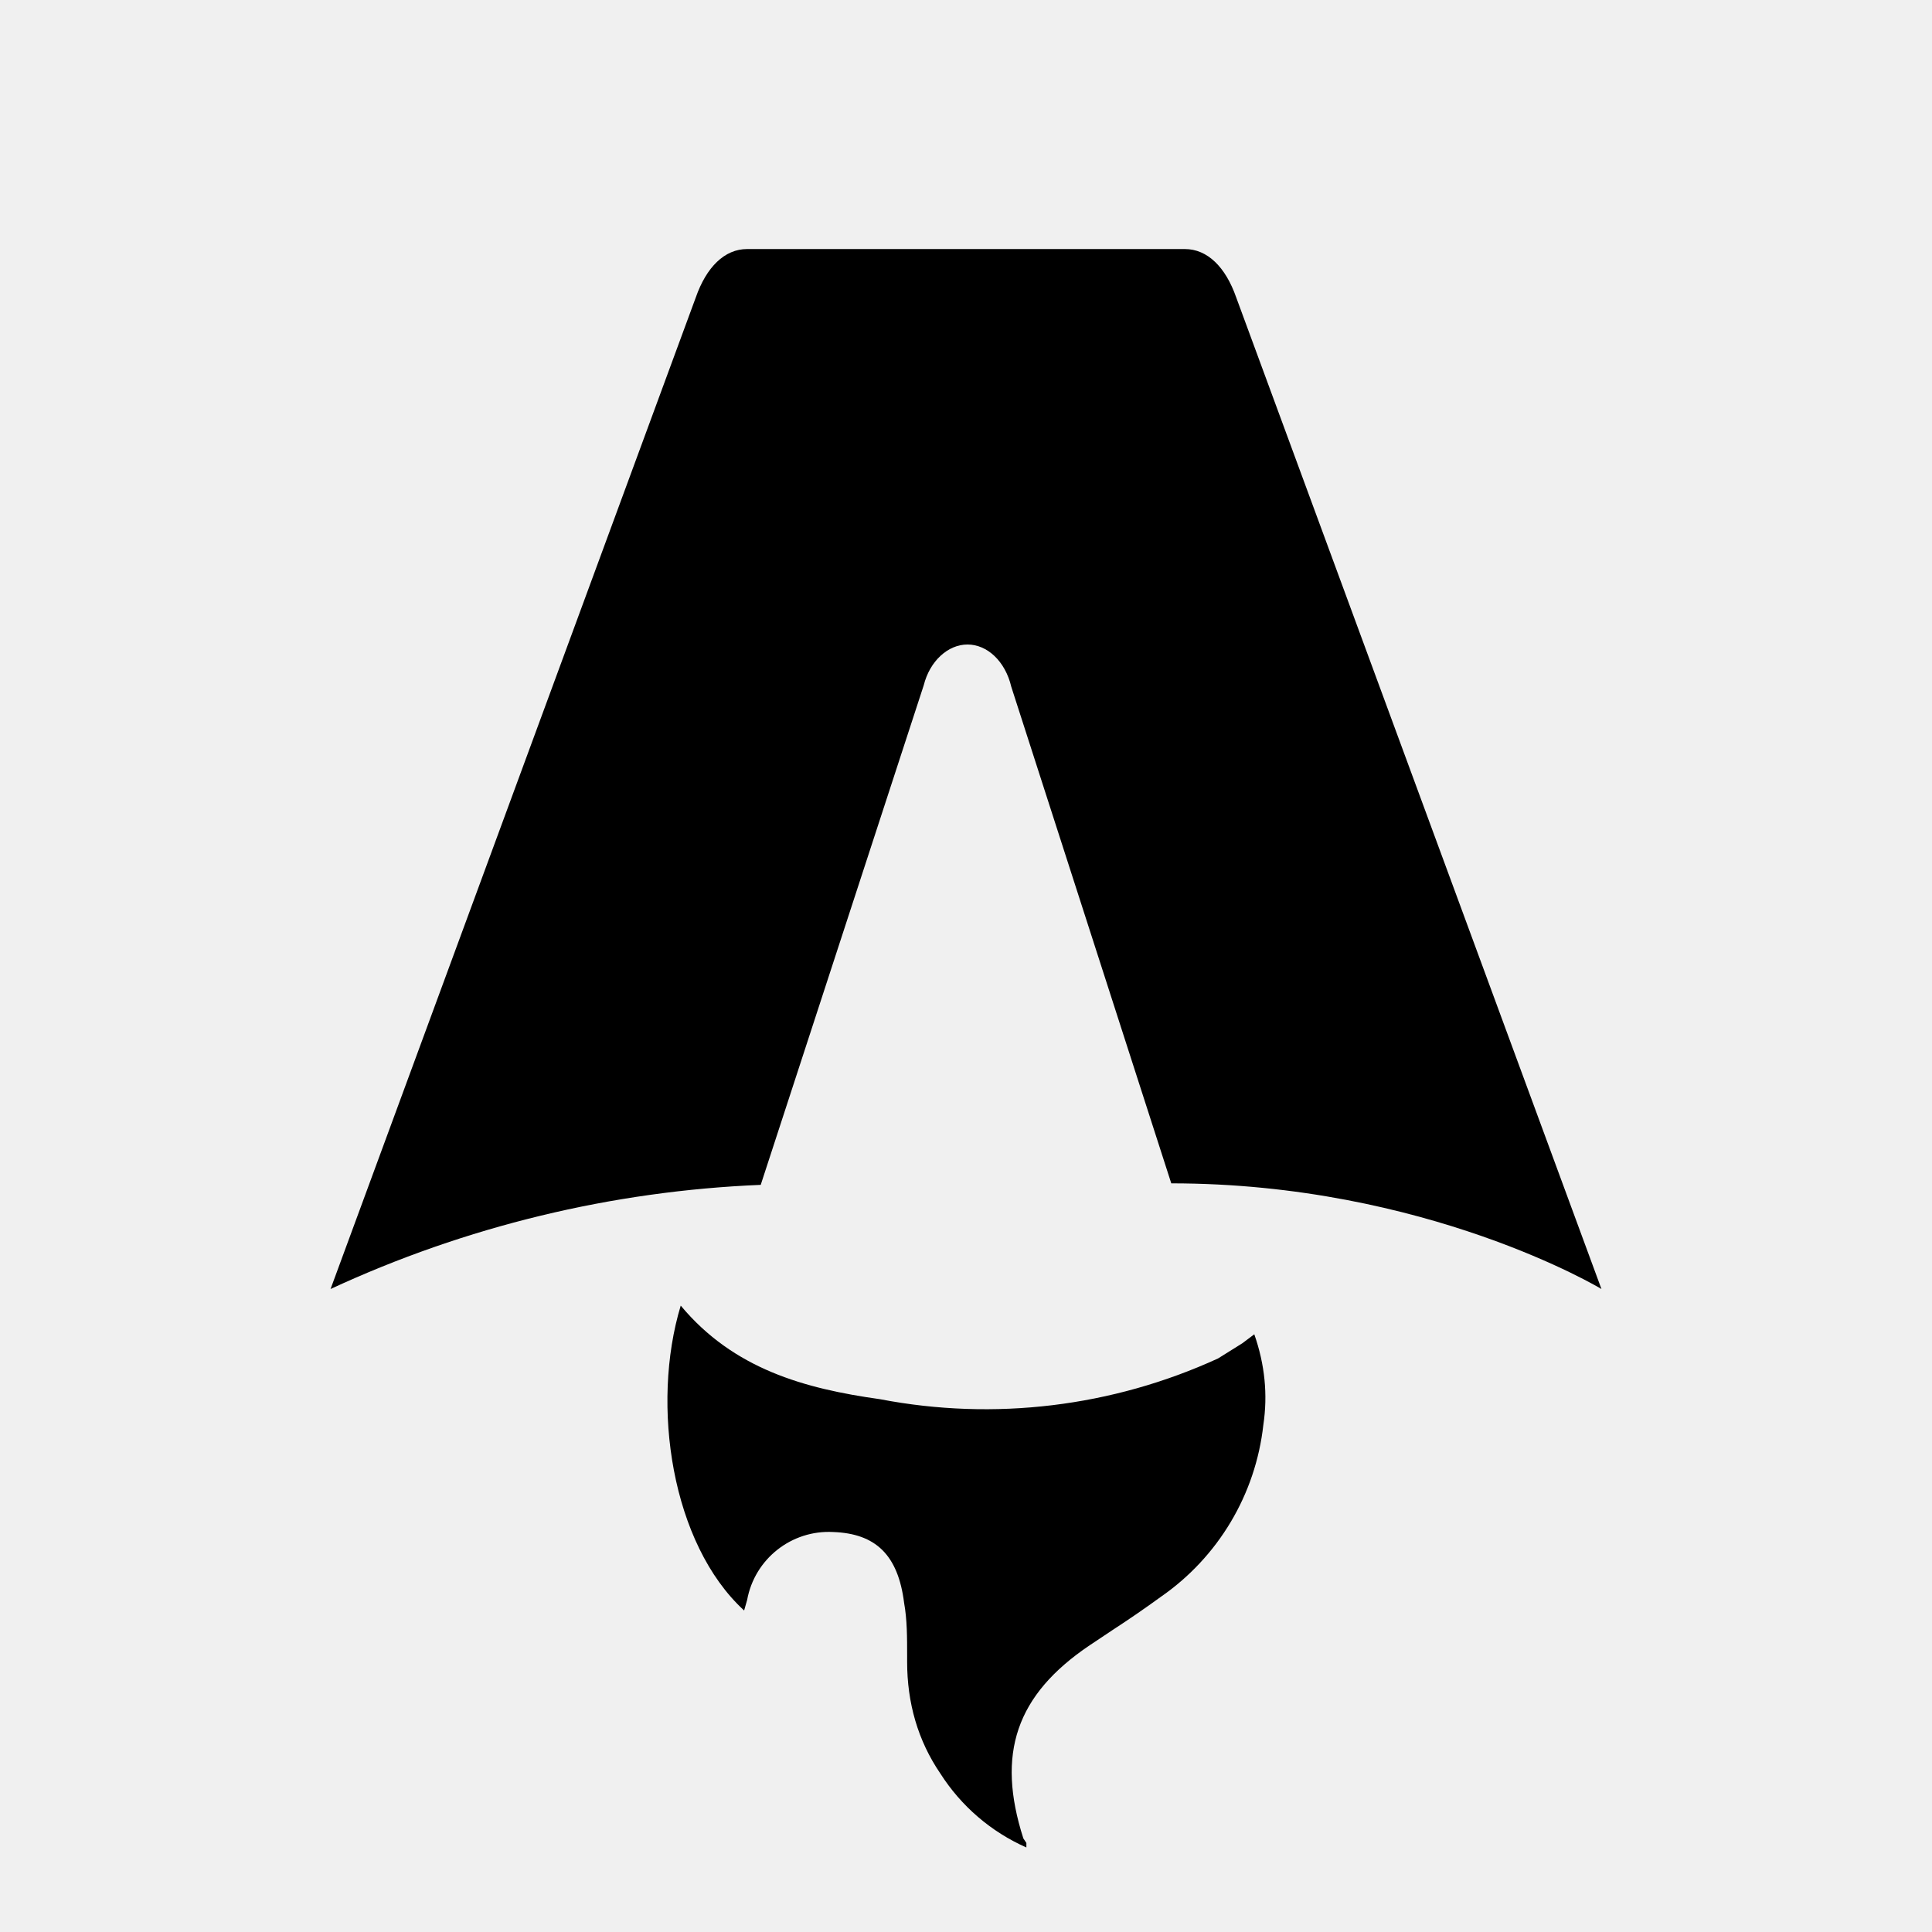
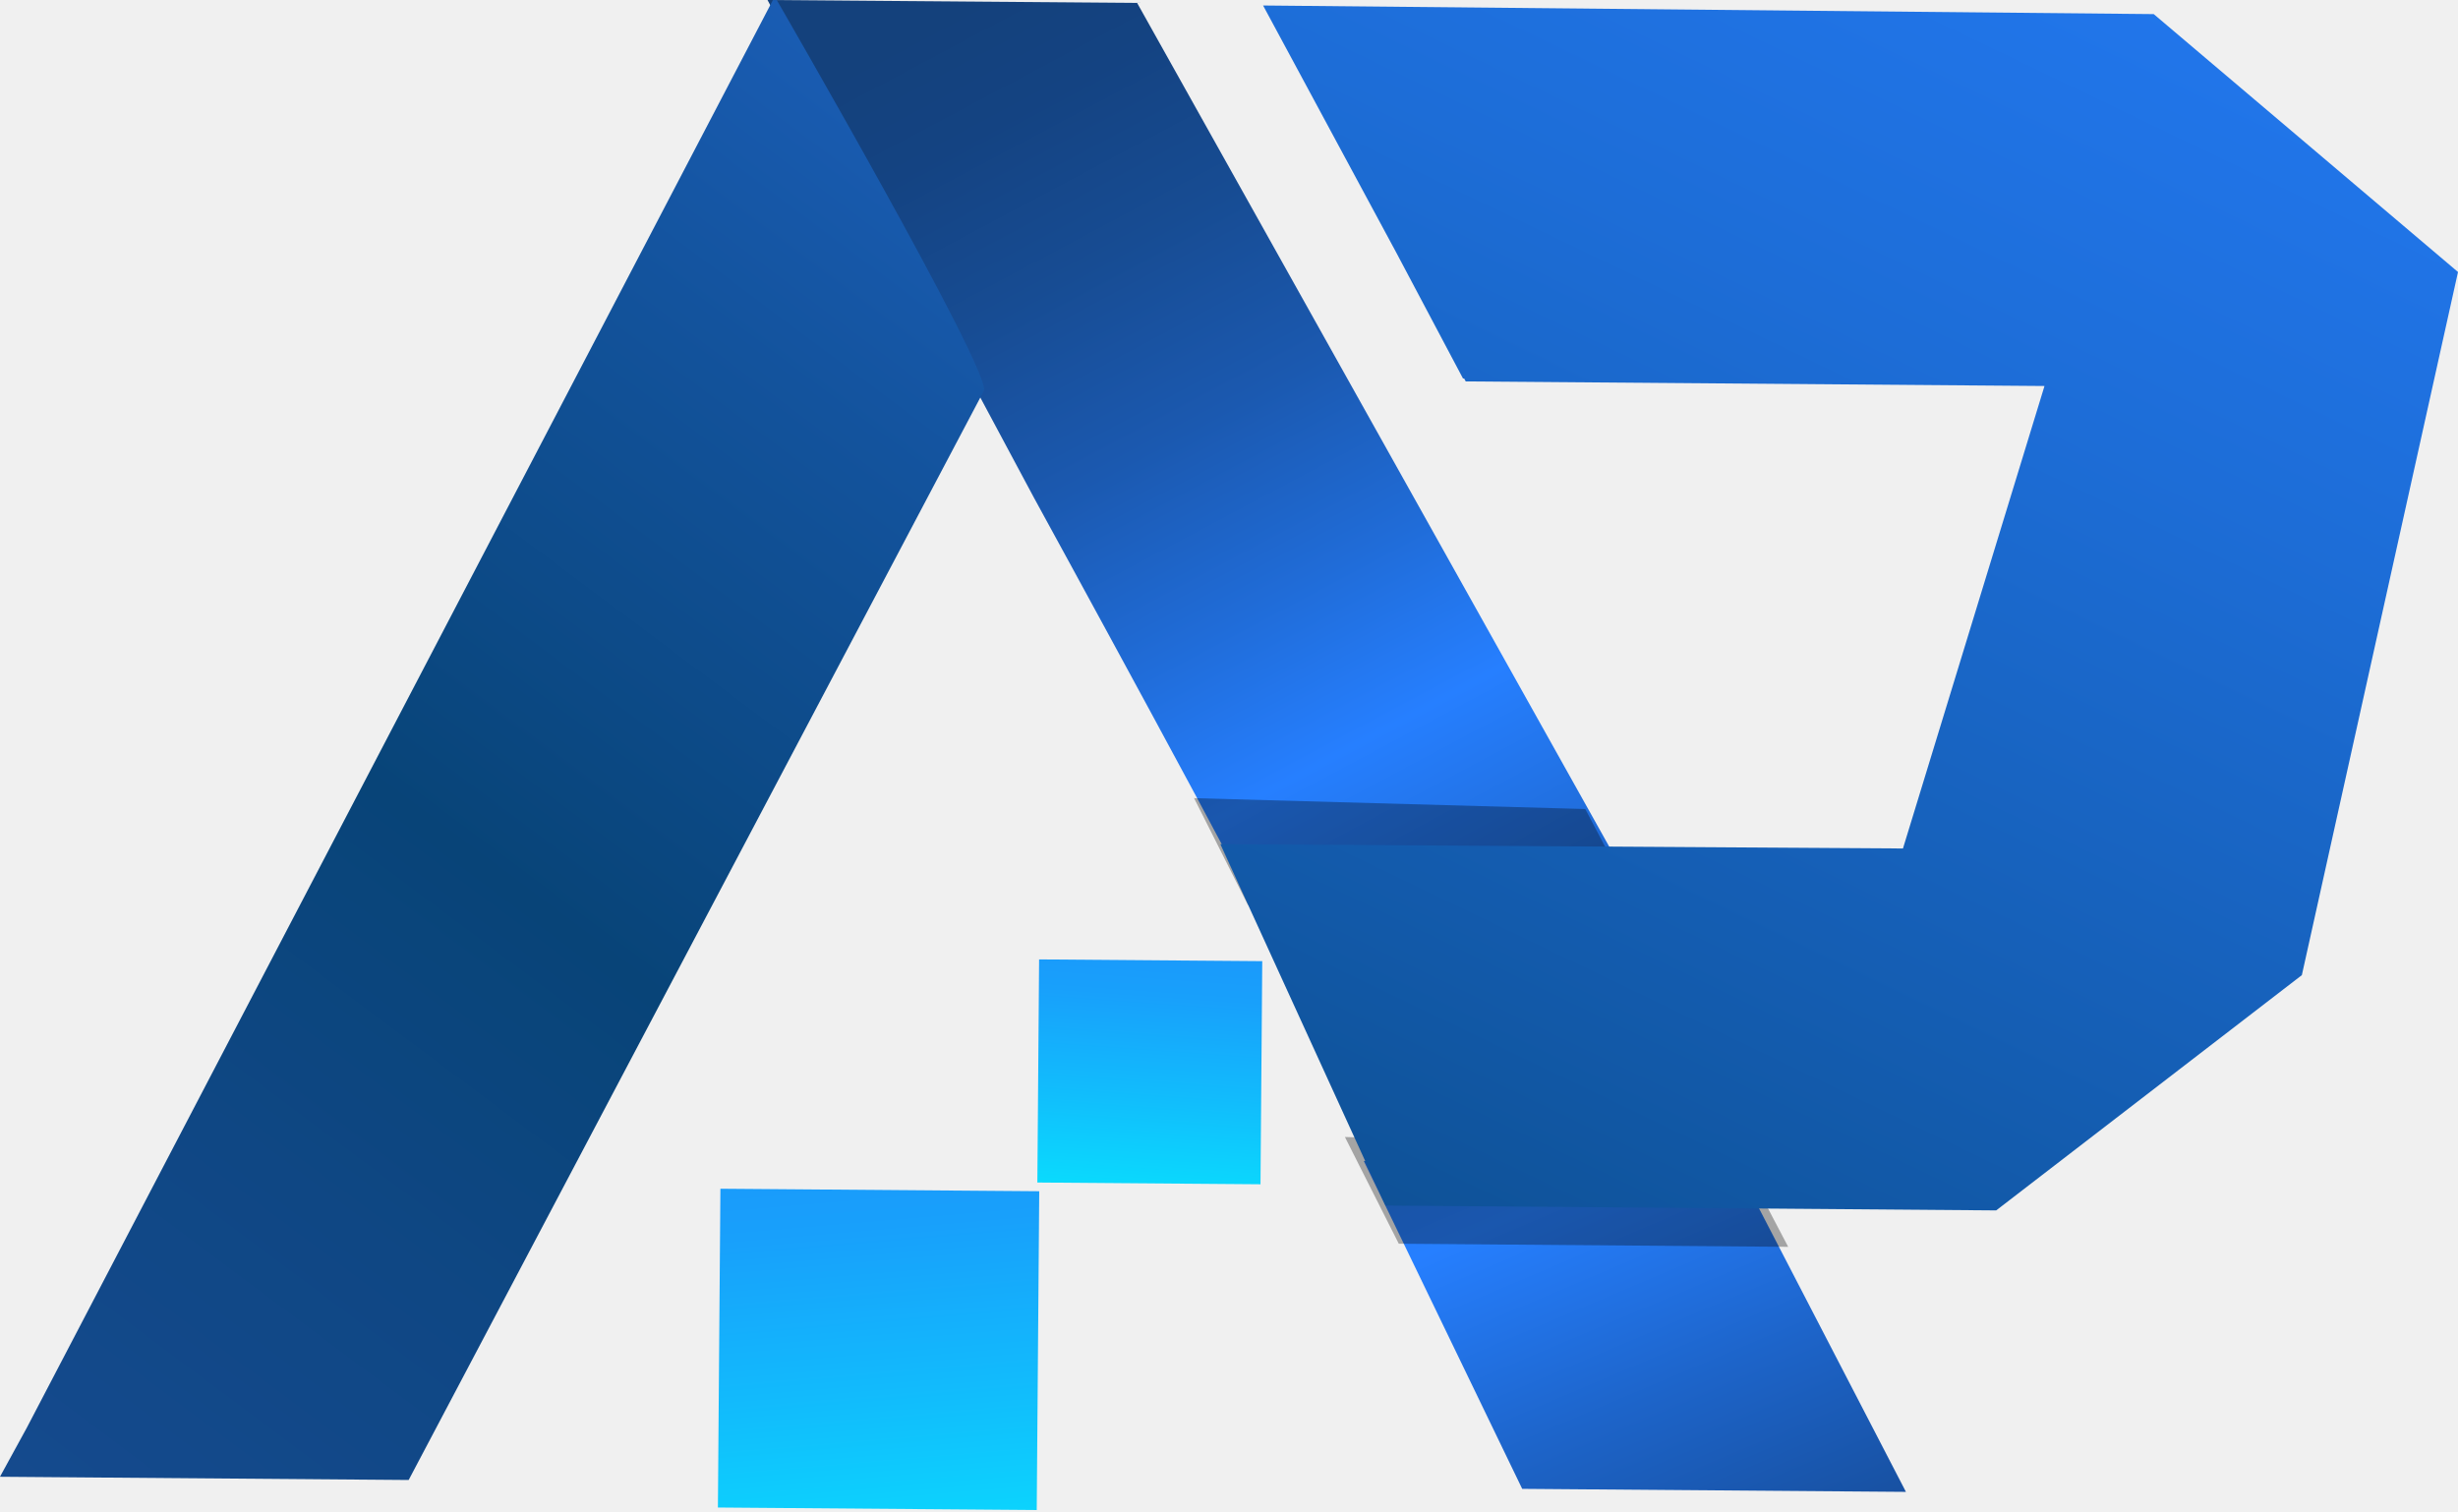
- <svg xmlns="http://www.w3.org/2000/svg" fill="none" viewBox="0 0 128 128">
-   <path d="M50.4 78.5a75.1 75.1 0 0 0-28.5 6.9l24.2-65.7c.7-2 1.9-3.2 3.4-3.2h29c1.5 0 2.7 1.2 3.4 3.2l24.2 65.7s-11.6-7-28.5-7L67 45.5c-.4-1.7-1.6-2.8-2.9-2.8-1.3 0-2.5 1.1-2.9 2.7L50.4 78.5Zm-1.1 28.2Zm-4.2-20.2c-2 6.6-.6 15.8 4.2 20.2a17.5 17.5 0 0 1 .2-.7 5.5 5.5 0 0 1 5.7-4.5c2.8.1 4.3 1.5 4.7 4.7.2 1.1.2 2.3.2 3.5v.4c0 2.7.7 5.2 2.2 7.4a13 13 0 0 0 5.7 4.9v-.3l-.2-.3c-1.8-5.6-.5-9.5 4.4-12.8l1.5-1a73 73 0 0 0 3.2-2.2 16 16 0 0 0 6.8-11.4c.3-2 .1-4-.6-6l-.8.6-1.6 1a37 37 0 0 1-22.4 2.7c-5-.7-9.7-2-13.2-6.2Z" />
-   <style>
-         path { fill: #000; }
-         @media (prefers-color-scheme: dark) {
-             path { fill: #FFF; }
-         }
-     </style>
+ <svg xmlns="http://www.w3.org/2000/svg" width="1080" height="664" viewBox="0 0 1080 664" fill="none">
+   <path d="M556.327 409.198C558.496 409.065 454.271 218.657 454.271 218.657L337.228 0L499.632 1.284L728.427 410.216L556.327 409.198Z" fill="url(#paint0_linear_426_4301)" />
+   <path opacity="0.32" d="M719.416 398.993L548.312 397.643L524.646 350.732L696.548 355.514L719.416 398.993Z" fill="black" />
+   <path d="M315.434 662.447L455.519 663.547L456.619 523.462L316.534 522.362L315.434 662.447Z" fill="url(#paint1_linear_426_4301)" />
+   <path d="M455.794 519.636L553.84 520.406L554.61 422.36L456.564 421.59L455.794 519.636Z" fill="url(#paint2_linear_426_4301)" />
+   <path d="M668.831 654.244L837.434 655.572L764.534 514.885L599.229 510.17L668.831 654.244Z" fill="url(#paint3_linear_426_4301)" />
+   <path d="M0.022 648.93L179.561 650.347L432.332 171.658C435.122 162.205 341.301 0.022 341.301 0.022H339.596L11.755 627.434L0 648.908L0.022 648.93Z" fill="url(#paint4_linear_426_4301)" />
+   <path opacity="0.32" d="M785.697 547.893L614.593 546.52L590.928 499.632L762.829 504.392L785.697 547.893Z" fill="black" />
+   <path d="M946.309 6.199L554.976 2.413L613.509 111.022L642.819 166.323L643.306 166.3L644.015 167.607L898.314 169.621L836.128 372.848L536.203 370.944L608.793 529.762L877.083 531.887L1011.39 428.502L1080 119.523L946.309 6.199Z" fill="url(#paint5_linear_426_4301)" />
+   <defs>
+     <linearGradient id="paint0_linear_426_4301" x1="898.077" y1="890.953" x2="405.302" y2="-34.704" gradientUnits="userSpaceOnUse">
+       <stop offset="0.29" stop-color="#123E7B" />
+       <stop offset="0.33" stop-color="#134284" />
+       <stop offset="0.41" stop-color="#174F9E" />
+       <stop offset="0.5" stop-color="#1D64C9" />
+       <stop offset="0.61" stop-color="#267FFF" />
+       <stop offset="0.68" stop-color="#206CD8" />
+       <stop offset="0.76" stop-color="#1B59B0" />
+       <stop offset="0.84" stop-color="#174C93" />
+       <stop offset="0.91" stop-color="#144382" />
+       <stop offset="0.96" stop-color="#14417C" />
+     </linearGradient>
+     <linearGradient id="paint1_linear_426_4301" x1="353.776" y1="214.551" x2="408.082" y2="851.596" gradientUnits="userSpaceOnUse">
+       <stop offset="0.44" stop-color="#1B97FB" />
+       <stop offset="0.51" stop-color="#18A0FB" />
+       <stop offset="0.62" stop-color="#12BAFC" />
+       <stop offset="0.78" stop-color="#07E5FE" />
+       <stop offset="0.86" stop-color="#01FFFF" />
+       <stop offset="0.93" stop-color="#00D9FC" />
+       <stop offset="1" stop-color="#00B7FB" />
+     </linearGradient>
+     <linearGradient id="paint2_linear_426_4301" x1="521.178" y1="247.911" x2="494.55" y2="619.388" gradientUnits="userSpaceOnUse">
+       <stop offset="0.44" stop-color="#1B97FB" />
+       <stop offset="0.51" stop-color="#18A0FB" />
+       <stop offset="0.62" stop-color="#12BAFC" />
+       <stop offset="0.78" stop-color="#07E5FE" />
+       <stop offset="0.86" stop-color="#01FFFF" />
+       <stop offset="0.93" stop-color="#00D9FC" />
+       <stop offset="1" stop-color="#00B7FB" />
+     </linearGradient>
+     <linearGradient id="paint3_linear_426_4301" x1="872.855" y1="946.952" x2="526.572" y2="131.035" gradientUnits="userSpaceOnUse">
+       <stop offset="0.18" stop-color="#123E7B" />
+       <stop offset="0.23" stop-color="#134284" />
+       <stop offset="0.31" stop-color="#174F9E" />
+       <stop offset="0.41" stop-color="#1D64C9" />
+       <stop offset="0.52" stop-color="#267FFF" />
+       <stop offset="0.67" stop-color="#206DD9" />
+       <stop offset="1" stop-color="#14417C" />
+     </linearGradient>
+     <linearGradient id="paint4_linear_426_4301" x1="458.224" y1="59.801" x2="-117.378" y2="828.959" gradientUnits="userSpaceOnUse">
+       <stop stop-color="#1B5EB7" />
+       <stop offset="0.16" stop-color="#13539D" />
+       <stop offset="0.42" stop-color="#084478" />
+       <stop offset="0.59" stop-color="#0F4784" />
+       <stop offset="0.78" stop-color="#154A8E" />
+     </linearGradient>
+     <linearGradient id="paint5_linear_426_4301" x1="999.063" y1="-233.6" x2="277.233" y2="1267.95" gradientUnits="userSpaceOnUse">
+       <stop stop-color="#267FFF" />
+       <stop offset="0.09" stop-color="#237AF4" />
+       <stop offset="0.25" stop-color="#1D6DD7" />
+       <stop offset="0.45" stop-color="#1259A8" />
+       <stop offset="0.64" stop-color="#084478" />
+       <stop offset="0.77" stop-color="#0F4784" />
+       <stop offset="0.92" stop-color="#154A8E" />
+     </linearGradient>
+   </defs>
</svg>
